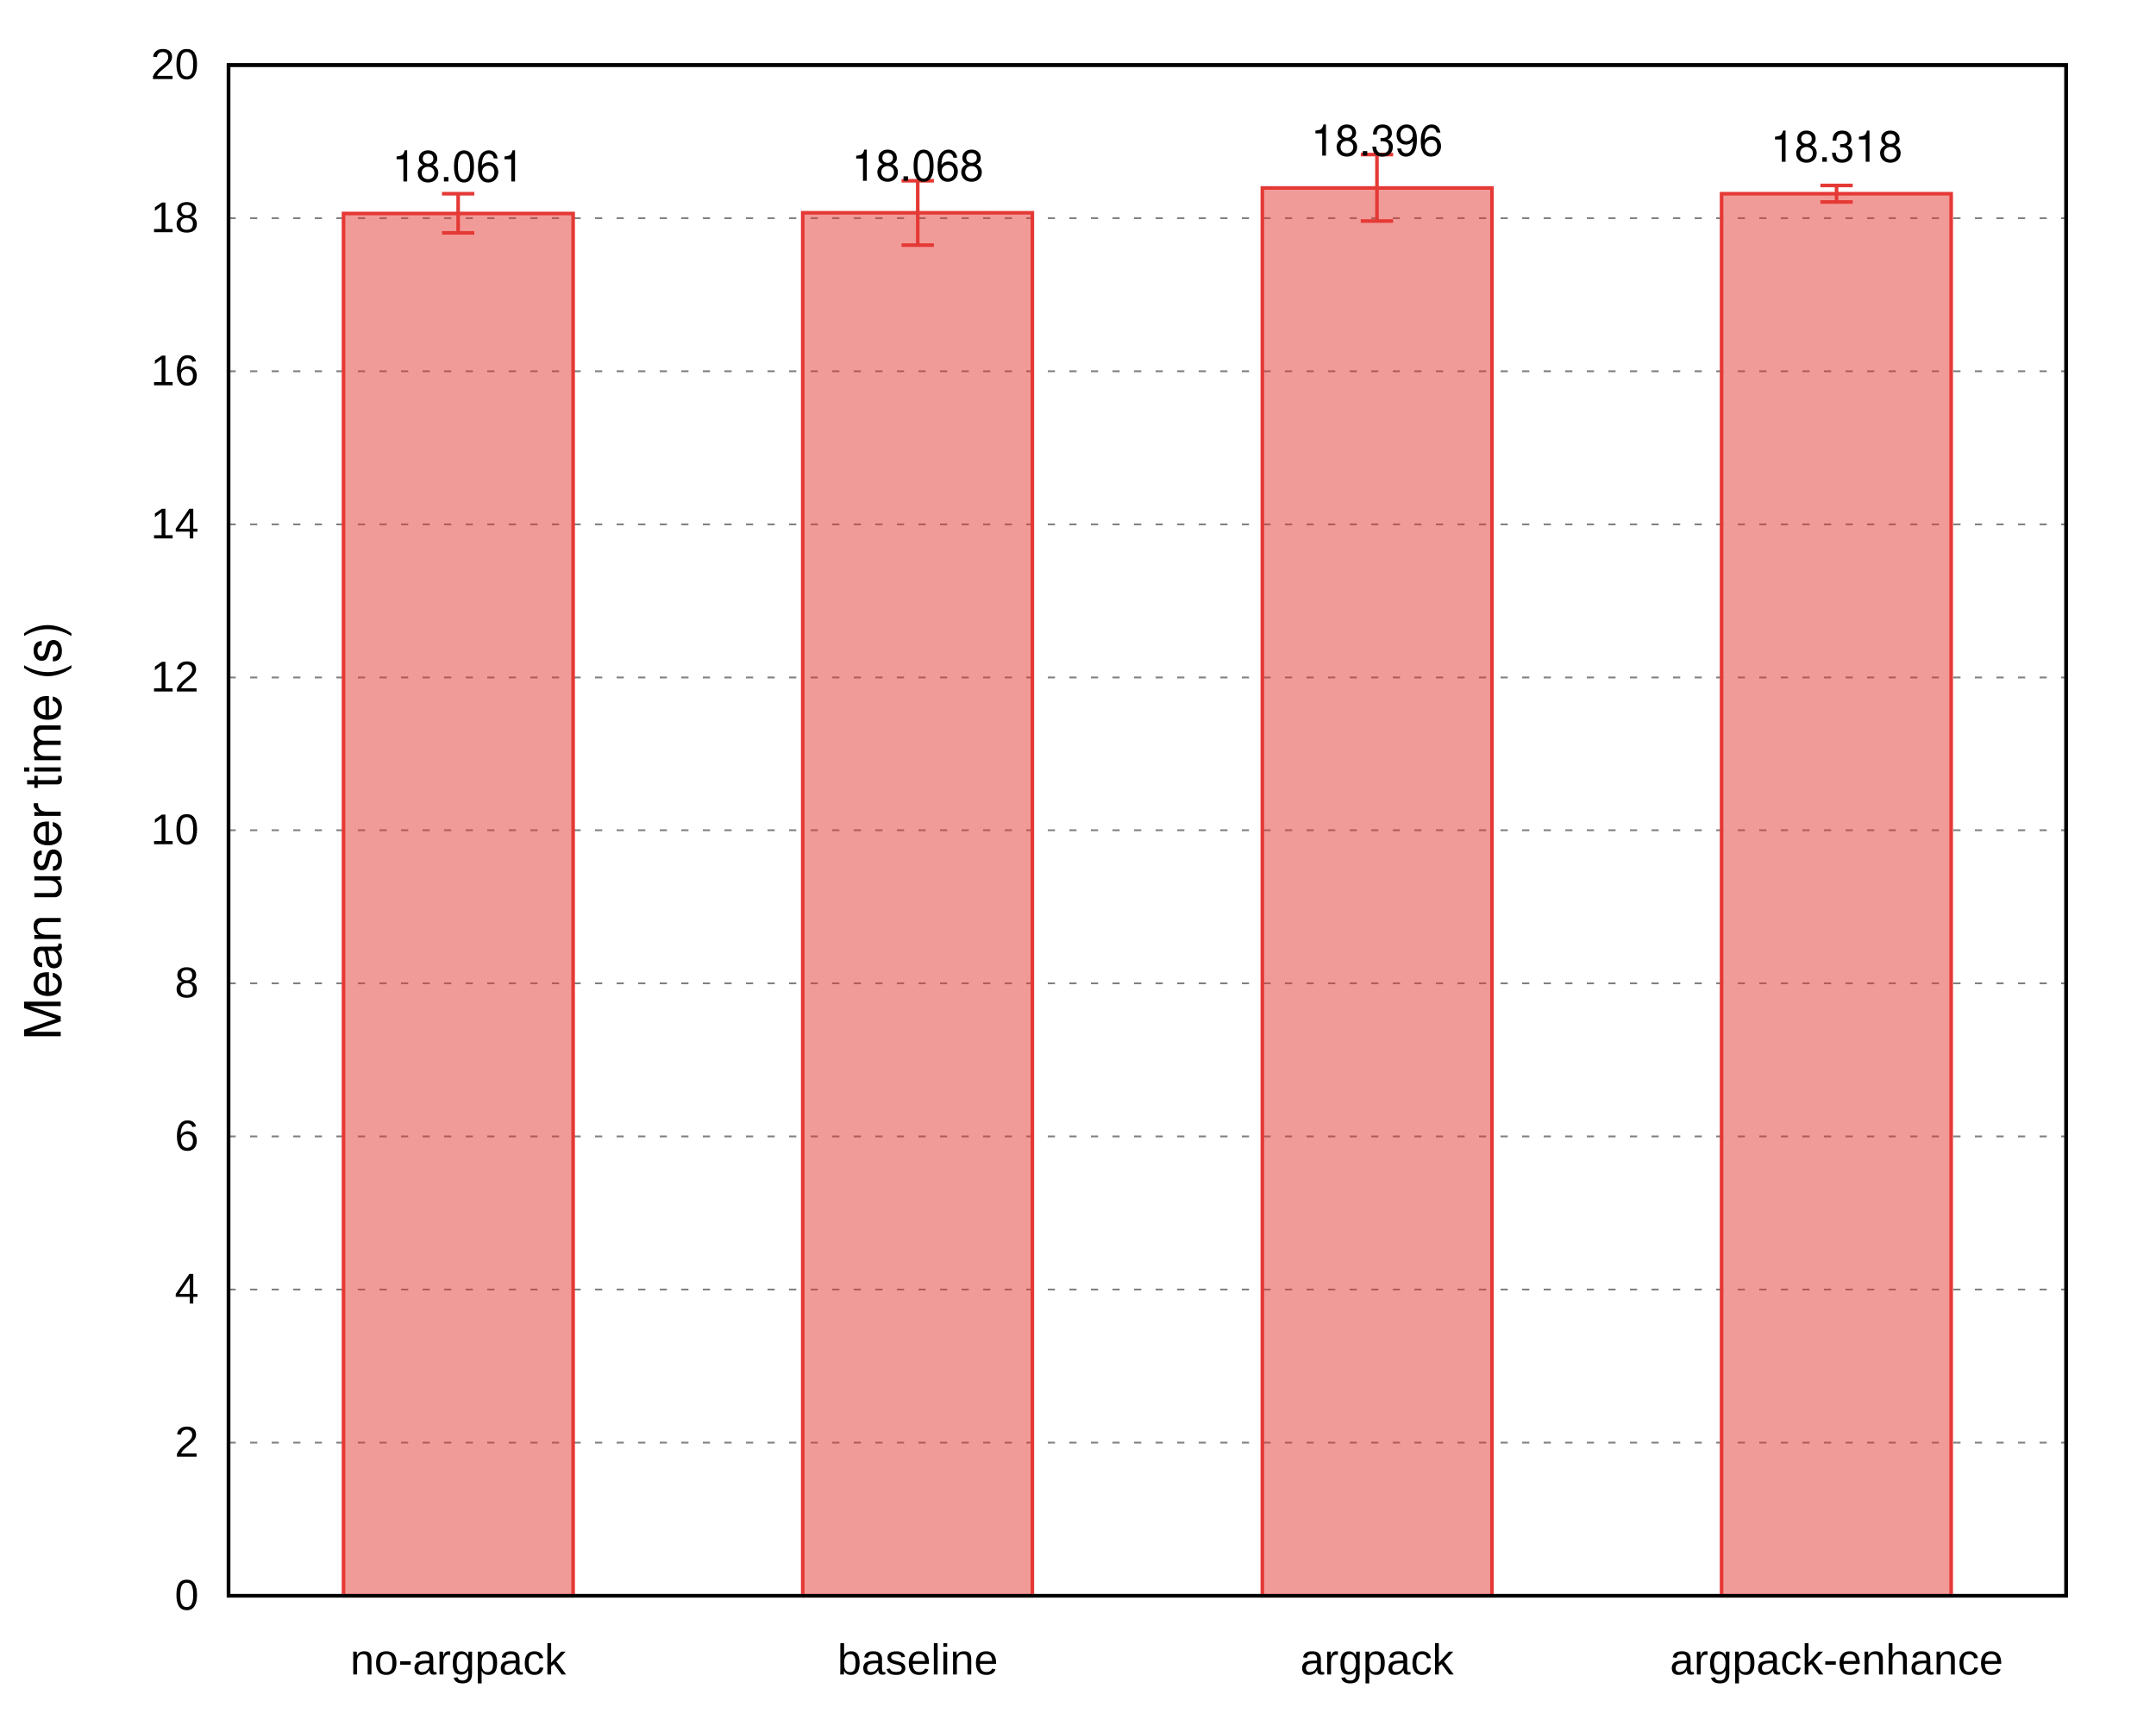
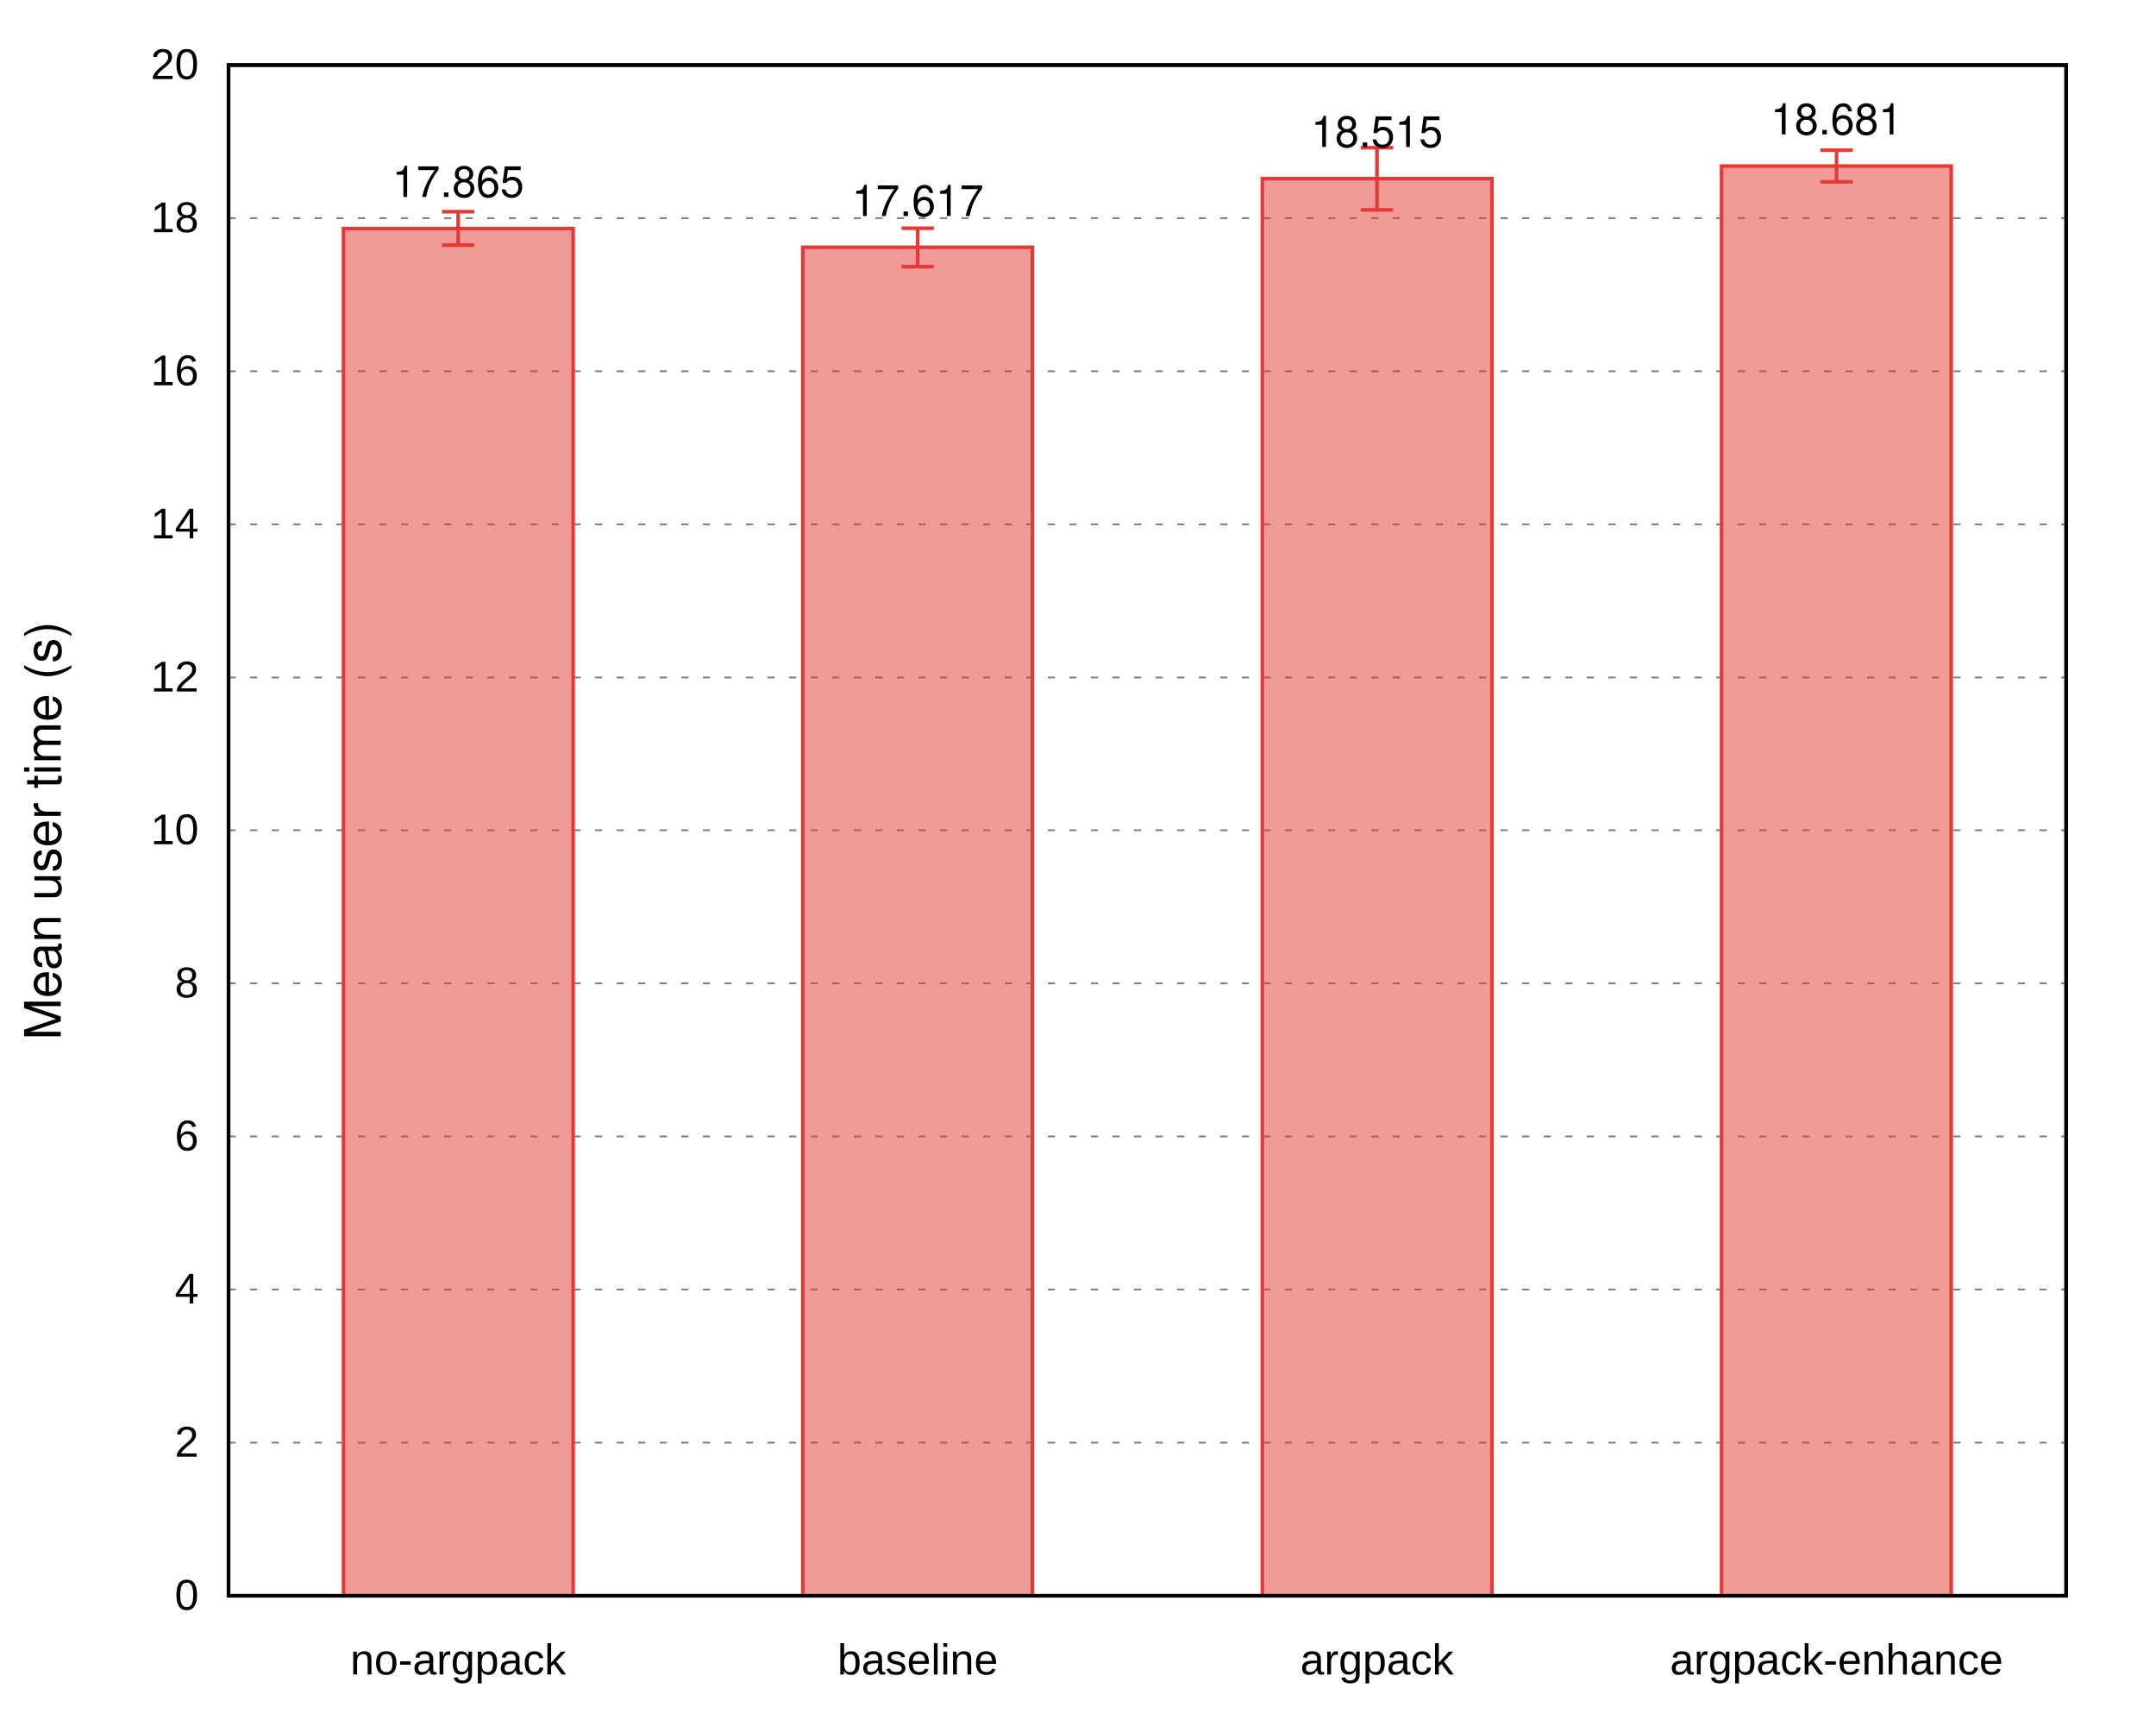
<svg xmlns="http://www.w3.org/2000/svg" xmlns:xlink="http://www.w3.org/1999/xlink" width="600" height="480" viewBox="0 0 600 480">
  <g id="gnuplot_canvas">
    <rect x="0" y="0" width="600" height="480" fill="none" />
    <defs>
      <circle id="gpDot" r="0.5" stroke-width="0.5" stroke="currentColor" />
      <path id="gpPt0" stroke-width="0.222" stroke="currentColor" d="M-1,0 h2 M0,-1 v2" />
      <path id="gpPt1" stroke-width="0.222" stroke="currentColor" d="M-1,-1 L1,1 M1,-1 L-1,1" />
      <path id="gpPt2" stroke-width="0.222" stroke="currentColor" d="M-1,0 L1,0 M0,-1 L0,1 M-1,-1 L1,1 M-1,1 L1,-1" />
      <rect id="gpPt3" stroke-width="0.222" stroke="currentColor" x="-1" y="-1" width="2" height="2" />
      <rect id="gpPt4" stroke-width="0.222" stroke="currentColor" fill="currentColor" x="-1" y="-1" width="2" height="2" />
      <circle id="gpPt5" stroke-width="0.222" stroke="currentColor" cx="0" cy="0" r="1" />
      <use xlink:href="#gpPt5" id="gpPt6" fill="currentColor" stroke="none" />
      <path id="gpPt7" stroke-width="0.222" stroke="currentColor" d="M0,-1.33 L-1.33,0.67 L1.33,0.67 z" />
      <use xlink:href="#gpPt7" id="gpPt8" fill="currentColor" stroke="none" />
      <use xlink:href="#gpPt7" id="gpPt9" stroke="currentColor" transform="rotate(180)" />
      <use xlink:href="#gpPt9" id="gpPt10" fill="currentColor" stroke="none" />
      <use xlink:href="#gpPt3" id="gpPt11" stroke="currentColor" transform="rotate(45)" />
      <use xlink:href="#gpPt11" id="gpPt12" fill="currentColor" stroke="none" />
      <path id="gpPt13" stroke-width="0.222" stroke="currentColor" d="M0,1.330 L1.265,0.411 L0.782,-1.067 L-0.782,-1.076 L-1.265,0.411 z" />
      <use xlink:href="#gpPt13" id="gpPt14" fill="currentColor" stroke="none" />
      <filter id="textbox" filterUnits="objectBoundingBox" x="0" y="0" height="1" width="1">
        <feFlood flood-color="white" flood-opacity="1" result="bgnd" />
        <feComposite in="SourceGraphic" in2="bgnd" operator="atop" />
      </filter>
      <filter id="greybox" filterUnits="objectBoundingBox" x="0" y="0" height="1" width="1">
        <feFlood flood-color="lightgrey" flood-opacity="1" result="grey" />
        <feComposite in="SourceGraphic" in2="grey" operator="atop" />
      </filter>
    </defs>
    <g fill="none" color="white" stroke="currentColor" stroke-width="1.00" stroke-linecap="butt" stroke-linejoin="miter">
</g>
    <g fill="none" color="black" stroke="currentColor" stroke-width="1.00" stroke-linecap="butt" stroke-linejoin="miter">
</g>
    <g fill="none" color="black" stroke="black" stroke-width="0.50" stroke-linecap="butt" stroke-linejoin="miter">
</g>
    <g fill="none" color="gray" stroke="currentColor" stroke-width="0.50" stroke-linecap="butt" stroke-linejoin="miter">
      <path stroke="gray" stroke-dasharray="2,4" class="gridline" d="M63.6,444.0 L575.0,444.0  " />
    </g>
    <g fill="none" color="gray" stroke="gray" stroke-width="1.00" stroke-linecap="butt" stroke-linejoin="miter">
</g>
    <g fill="none" color="black" stroke="currentColor" stroke-width="1.00" stroke-linecap="butt" stroke-linejoin="miter">
      <path stroke="black" d="M63.6,444.0 M575.0,444.0  " />
      <g transform="translate(55.3,447.9)" stroke="none" fill="black" font-family="Arial" font-size="12.00" text-anchor="end">
        <text>
          <tspan font-family="Arial"> 0</tspan>
        </text>
      </g>
    </g>
    <g fill="none" color="black" stroke="currentColor" stroke-width="1.00" stroke-linecap="butt" stroke-linejoin="miter">
</g>
    <g fill="none" color="black" stroke="black" stroke-width="0.50" stroke-linecap="butt" stroke-linejoin="miter">
</g>
    <g fill="none" color="gray" stroke="currentColor" stroke-width="0.50" stroke-linecap="butt" stroke-linejoin="miter">
      <path stroke="gray" stroke-dasharray="2,4" class="gridline" d="M63.6,401.4 L575.0,401.4  " />
    </g>
    <g fill="none" color="gray" stroke="gray" stroke-width="1.00" stroke-linecap="butt" stroke-linejoin="miter">
</g>
    <g fill="none" color="black" stroke="currentColor" stroke-width="1.00" stroke-linecap="butt" stroke-linejoin="miter">
      <path stroke="black" d="M63.6,401.4 M575.0,401.4  " />
      <g transform="translate(55.3,405.3)" stroke="none" fill="black" font-family="Arial" font-size="12.00" text-anchor="end">
        <text>
          <tspan font-family="Arial"> 2</tspan>
        </text>
      </g>
    </g>
    <g fill="none" color="black" stroke="currentColor" stroke-width="1.00" stroke-linecap="butt" stroke-linejoin="miter">
</g>
    <g fill="none" color="black" stroke="black" stroke-width="0.50" stroke-linecap="butt" stroke-linejoin="miter">
</g>
    <g fill="none" color="gray" stroke="currentColor" stroke-width="0.50" stroke-linecap="butt" stroke-linejoin="miter">
      <path stroke="gray" stroke-dasharray="2,4" class="gridline" d="M63.6,358.8 L575.0,358.8  " />
    </g>
    <g fill="none" color="gray" stroke="gray" stroke-width="1.00" stroke-linecap="butt" stroke-linejoin="miter">
</g>
    <g fill="none" color="black" stroke="currentColor" stroke-width="1.00" stroke-linecap="butt" stroke-linejoin="miter">
      <path stroke="black" d="M63.6,358.8 M575.0,358.8  " />
      <g transform="translate(55.3,362.7)" stroke="none" fill="black" font-family="Arial" font-size="12.00" text-anchor="end">
        <text>
          <tspan font-family="Arial"> 4</tspan>
        </text>
      </g>
    </g>
    <g fill="none" color="black" stroke="currentColor" stroke-width="1.00" stroke-linecap="butt" stroke-linejoin="miter">
</g>
    <g fill="none" color="black" stroke="black" stroke-width="0.50" stroke-linecap="butt" stroke-linejoin="miter">
</g>
    <g fill="none" color="gray" stroke="currentColor" stroke-width="0.50" stroke-linecap="butt" stroke-linejoin="miter">
      <path stroke="gray" stroke-dasharray="2,4" class="gridline" d="M63.6,316.2 L575.0,316.2  " />
    </g>
    <g fill="none" color="gray" stroke="gray" stroke-width="1.00" stroke-linecap="butt" stroke-linejoin="miter">
</g>
    <g fill="none" color="black" stroke="currentColor" stroke-width="1.00" stroke-linecap="butt" stroke-linejoin="miter">
      <path stroke="black" d="M63.6,316.2 M575.0,316.2  " />
      <g transform="translate(55.3,320.1)" stroke="none" fill="black" font-family="Arial" font-size="12.00" text-anchor="end">
        <text>
          <tspan font-family="Arial"> 6</tspan>
        </text>
      </g>
    </g>
    <g fill="none" color="black" stroke="currentColor" stroke-width="1.00" stroke-linecap="butt" stroke-linejoin="miter">
</g>
    <g fill="none" color="black" stroke="black" stroke-width="0.50" stroke-linecap="butt" stroke-linejoin="miter">
</g>
    <g fill="none" color="gray" stroke="currentColor" stroke-width="0.50" stroke-linecap="butt" stroke-linejoin="miter">
      <path stroke="gray" stroke-dasharray="2,4" class="gridline" d="M63.6,273.6 L575.0,273.6  " />
    </g>
    <g fill="none" color="gray" stroke="gray" stroke-width="1.00" stroke-linecap="butt" stroke-linejoin="miter">
</g>
    <g fill="none" color="black" stroke="currentColor" stroke-width="1.00" stroke-linecap="butt" stroke-linejoin="miter">
      <path stroke="black" d="M63.6,273.6 M575.0,273.6  " />
      <g transform="translate(55.3,277.5)" stroke="none" fill="black" font-family="Arial" font-size="12.00" text-anchor="end">
        <text>
          <tspan font-family="Arial"> 8</tspan>
        </text>
      </g>
    </g>
    <g fill="none" color="black" stroke="currentColor" stroke-width="1.00" stroke-linecap="butt" stroke-linejoin="miter">
</g>
    <g fill="none" color="black" stroke="black" stroke-width="0.50" stroke-linecap="butt" stroke-linejoin="miter">
</g>
    <g fill="none" color="gray" stroke="currentColor" stroke-width="0.50" stroke-linecap="butt" stroke-linejoin="miter">
      <path stroke="gray" stroke-dasharray="2,4" class="gridline" d="M63.6,231.0 L575.0,231.0  " />
    </g>
    <g fill="none" color="gray" stroke="gray" stroke-width="1.00" stroke-linecap="butt" stroke-linejoin="miter">
</g>
    <g fill="none" color="black" stroke="currentColor" stroke-width="1.00" stroke-linecap="butt" stroke-linejoin="miter">
      <path stroke="black" d="M63.6,231.0 M575.0,231.0  " />
      <g transform="translate(55.3,234.9)" stroke="none" fill="black" font-family="Arial" font-size="12.00" text-anchor="end">
        <text>
          <tspan font-family="Arial"> 10</tspan>
        </text>
      </g>
    </g>
    <g fill="none" color="black" stroke="currentColor" stroke-width="1.00" stroke-linecap="butt" stroke-linejoin="miter">
</g>
    <g fill="none" color="black" stroke="black" stroke-width="0.50" stroke-linecap="butt" stroke-linejoin="miter">
</g>
    <g fill="none" color="gray" stroke="currentColor" stroke-width="0.50" stroke-linecap="butt" stroke-linejoin="miter">
      <path stroke="gray" stroke-dasharray="2,4" class="gridline" d="M63.6,188.5 L575.0,188.5  " />
    </g>
    <g fill="none" color="gray" stroke="gray" stroke-width="1.00" stroke-linecap="butt" stroke-linejoin="miter">
</g>
    <g fill="none" color="black" stroke="currentColor" stroke-width="1.00" stroke-linecap="butt" stroke-linejoin="miter">
      <path stroke="black" d="M63.6,188.5 M575.0,188.5  " />
      <g transform="translate(55.3,192.4)" stroke="none" fill="black" font-family="Arial" font-size="12.00" text-anchor="end">
        <text>
          <tspan font-family="Arial"> 12</tspan>
        </text>
      </g>
    </g>
    <g fill="none" color="black" stroke="currentColor" stroke-width="1.00" stroke-linecap="butt" stroke-linejoin="miter">
</g>
    <g fill="none" color="black" stroke="black" stroke-width="0.50" stroke-linecap="butt" stroke-linejoin="miter">
</g>
    <g fill="none" color="gray" stroke="currentColor" stroke-width="0.50" stroke-linecap="butt" stroke-linejoin="miter">
      <path stroke="gray" stroke-dasharray="2,4" class="gridline" d="M63.6,145.9 L575.0,145.9  " />
    </g>
    <g fill="none" color="gray" stroke="gray" stroke-width="1.00" stroke-linecap="butt" stroke-linejoin="miter">
</g>
    <g fill="none" color="black" stroke="currentColor" stroke-width="1.00" stroke-linecap="butt" stroke-linejoin="miter">
      <path stroke="black" d="M63.6,145.9 M575.0,145.9  " />
      <g transform="translate(55.3,149.8)" stroke="none" fill="black" font-family="Arial" font-size="12.00" text-anchor="end">
        <text>
          <tspan font-family="Arial"> 14</tspan>
        </text>
      </g>
    </g>
    <g fill="none" color="black" stroke="currentColor" stroke-width="1.00" stroke-linecap="butt" stroke-linejoin="miter">
</g>
    <g fill="none" color="black" stroke="black" stroke-width="0.50" stroke-linecap="butt" stroke-linejoin="miter">
</g>
    <g fill="none" color="gray" stroke="currentColor" stroke-width="0.50" stroke-linecap="butt" stroke-linejoin="miter">
      <path stroke="gray" stroke-dasharray="2,4" class="gridline" d="M63.6,103.3 L575.0,103.3  " />
    </g>
    <g fill="none" color="gray" stroke="gray" stroke-width="1.00" stroke-linecap="butt" stroke-linejoin="miter">
</g>
    <g fill="none" color="black" stroke="currentColor" stroke-width="1.00" stroke-linecap="butt" stroke-linejoin="miter">
      <path stroke="black" d="M63.6,103.3 M575.0,103.3  " />
      <g transform="translate(55.3,107.2)" stroke="none" fill="black" font-family="Arial" font-size="12.00" text-anchor="end">
        <text>
          <tspan font-family="Arial"> 16</tspan>
        </text>
      </g>
    </g>
    <g fill="none" color="black" stroke="currentColor" stroke-width="1.00" stroke-linecap="butt" stroke-linejoin="miter">
</g>
    <g fill="none" color="black" stroke="black" stroke-width="0.50" stroke-linecap="butt" stroke-linejoin="miter">
</g>
    <g fill="none" color="gray" stroke="currentColor" stroke-width="0.50" stroke-linecap="butt" stroke-linejoin="miter">
      <path stroke="gray" stroke-dasharray="2,4" class="gridline" d="M63.6,60.7 L575.0,60.7  " />
    </g>
    <g fill="none" color="gray" stroke="gray" stroke-width="1.00" stroke-linecap="butt" stroke-linejoin="miter">
</g>
    <g fill="none" color="black" stroke="currentColor" stroke-width="1.00" stroke-linecap="butt" stroke-linejoin="miter">
      <path stroke="black" d="M63.6,60.7 M575.0,60.7  " />
      <g transform="translate(55.3,64.6)" stroke="none" fill="black" font-family="Arial" font-size="12.00" text-anchor="end">
        <text>
          <tspan font-family="Arial"> 18</tspan>
        </text>
      </g>
    </g>
    <g fill="none" color="black" stroke="currentColor" stroke-width="1.00" stroke-linecap="butt" stroke-linejoin="miter">
</g>
    <g fill="none" color="black" stroke="black" stroke-width="0.50" stroke-linecap="butt" stroke-linejoin="miter">
</g>
    <g fill="none" color="gray" stroke="currentColor" stroke-width="0.50" stroke-linecap="butt" stroke-linejoin="miter">
      <path stroke="gray" stroke-dasharray="2,4" class="gridline" d="M63.6,18.1 L575.0,18.1  " />
    </g>
    <g fill="none" color="gray" stroke="gray" stroke-width="1.00" stroke-linecap="butt" stroke-linejoin="miter">
</g>
    <g fill="none" color="black" stroke="currentColor" stroke-width="1.00" stroke-linecap="butt" stroke-linejoin="miter">
      <path stroke="black" d="M63.6,18.1 M575.0,18.1  " />
      <g transform="translate(55.3,22.0)" stroke="none" fill="black" font-family="Arial" font-size="12.00" text-anchor="end">
        <text>
          <tspan font-family="Arial"> 20</tspan>
        </text>
      </g>
    </g>
    <g fill="none" color="black" stroke="currentColor" stroke-width="1.00" stroke-linecap="butt" stroke-linejoin="miter">
      <path stroke="black" d="M127.5,444.0  " />
      <g transform="translate(127.5,465.9)" stroke="none" fill="black" font-family="Arial" font-size="12.00" text-anchor="middle">
        <text>
          <tspan font-family="Arial">no-argpack</tspan>
        </text>
      </g>
    </g>
    <g fill="none" color="black" stroke="currentColor" stroke-width="1.00" stroke-linecap="butt" stroke-linejoin="miter">
      <path stroke="black" d="M255.4,444.0  " />
      <g transform="translate(255.4,465.9)" stroke="none" fill="black" font-family="Arial" font-size="12.00" text-anchor="middle">
        <text>
          <tspan font-family="Arial">baseline</tspan>
        </text>
      </g>
    </g>
    <g fill="none" color="black" stroke="currentColor" stroke-width="1.00" stroke-linecap="butt" stroke-linejoin="miter">
      <path stroke="black" d="M383.2,444.0  " />
      <g transform="translate(383.2,465.9)" stroke="none" fill="black" font-family="Arial" font-size="12.00" text-anchor="middle">
        <text>
          <tspan font-family="Arial">argpack</tspan>
        </text>
      </g>
    </g>
    <g fill="none" color="black" stroke="currentColor" stroke-width="1.00" stroke-linecap="butt" stroke-linejoin="miter">
      <path stroke="black" d="M511.1,444.0  " />
      <g transform="translate(511.1,465.9)" stroke="none" fill="black" font-family="Arial" font-size="12.00" text-anchor="middle">
        <text>
          <tspan font-family="Arial">argpack-enhance</tspan>
        </text>
      </g>
    </g>
    <g fill="none" color="black" stroke="currentColor" stroke-width="1.00" stroke-linecap="butt" stroke-linejoin="miter">
</g>
    <g fill="none" color="black" stroke="currentColor" stroke-width="1.00" stroke-linecap="butt" stroke-linejoin="miter">
      <path stroke="black" d="M63.6,18.1 L63.6,444.0 L575.0,444.0 L575.0,18.1 L63.6,18.1 Z  " />
    </g>
    <g fill="none" color="black" stroke="currentColor" stroke-width="1.00" stroke-linecap="butt" stroke-linejoin="miter">
      <g transform="translate(16.9,231.1) rotate(270)" stroke="none" fill="black" font-family="Helvetica" font-size="14.00" text-anchor="middle">
        <text>
          <tspan font-family="Helvetica">Mean user time (s)</tspan>
        </text>
      </g>
    </g>
    <g fill="none" color="black" stroke="currentColor" stroke-width="1.00" stroke-linecap="butt" stroke-linejoin="miter">
</g>
    <g id="gnuplot_plot_1">
      <g fill="none" color="black" stroke="currentColor" stroke-width="1.00" stroke-linecap="butt" stroke-linejoin="miter">
        <g stroke="none" shape-rendering="crispEdges">
-           <polygon fill="rgb(229,  57,  53)" fill-opacity="0.5" points="95.6,444.0 159.6,444.0 159.6,59.3 95.6,59.3 " />
-         </g>
-         <path stroke="rgb(229,  57,  53)" d="M95.6,444.0 L95.6,59.4 L159.5,59.4 L159.5,444.0 L95.6,444.0 Z  " />
+           <polygon fill="rgb(229,  57,  53)" fill-opacity="0.5" points="95.6,444.0 159.6,444.0 159.6,63.5 95.6,63.5 " />
+         </g>
+         <path stroke="rgb(229,  57,  53)" d="M95.6,444.0 L95.6,63.6 L159.5,63.6 L159.5,444.0 L95.6,444.0 Z  " />
        <g stroke="none" shape-rendering="crispEdges">
-           <polygon fill="rgb(229,  57,  53)" fill-opacity="0.5" points="223.4,444.0 287.4,444.0 287.4,59.1 223.4,59.1 " />
-         </g>
-         <path stroke="rgb(229,  57,  53)" d="M223.4,444.0 L223.4,59.2 L287.3,59.2 L287.3,444.0 L223.4,444.0 Z  " />
+           <polygon fill="rgb(229,  57,  53)" fill-opacity="0.5" points="223.4,444.0 287.4,444.0 287.4,68.7 223.4,68.7 " />
+         </g>
+         <path stroke="rgb(229,  57,  53)" d="M223.4,444.0 L223.4,68.8 L287.3,68.8 L287.3,444.0 L223.4,444.0 Z  " />
        <g stroke="none" shape-rendering="crispEdges">
-           <polygon fill="rgb(229,  57,  53)" fill-opacity="0.5" points="351.3,444.0 415.3,444.0 415.3,52.2 351.3,52.2 " />
-         </g>
-         <path stroke="rgb(229,  57,  53)" d="M351.3,444.0 L351.3,52.3 L415.2,52.3 L415.2,444.0 L351.3,444.0 Z  " />
+           <polygon fill="rgb(229,  57,  53)" fill-opacity="0.5" points="351.3,444.0 415.3,444.0 415.3,49.6 351.3,49.6 " />
+         </g>
+         <path stroke="rgb(229,  57,  53)" d="M351.3,444.0 L351.3,49.7 L415.2,49.7 L415.2,444.0 L351.3,444.0 Z  " />
        <g stroke="none" shape-rendering="crispEdges">
-           <polygon fill="rgb(229,  57,  53)" fill-opacity="0.5" points="479.1,444.0 543.1,444.0 543.1,53.8 479.1,53.8 " />
-         </g>
-         <path stroke="rgb(229,  57,  53)" d="M479.1,444.0 L479.1,53.9 L543.0,53.9 L543.0,444.0 L479.1,444.0 Z  " />
-         <path stroke="rgb(229,  57,  53)" d="M127.5,64.8 L127.5,53.9 M123.0,64.8 L132.0,64.8 M123.0,53.9 L132.0,53.9 M255.4,68.2 L255.4,50.3   M250.9,68.2 L259.9,68.2 M250.9,50.3 L259.9,50.3 M383.2,61.5 L383.2,43.0 M378.7,61.5 L387.7,61.5   M378.7,43.0 L387.7,43.0 M511.1,56.2 L511.1,51.6 M506.6,56.2 L515.6,56.2 M506.6,51.6 L515.6,51.6    " />
+           <polygon fill="rgb(229,  57,  53)" fill-opacity="0.5" points="479.1,444.0 543.1,444.0 543.1,46.1 479.1,46.1 " />
+         </g>
+         <path stroke="rgb(229,  57,  53)" d="M479.1,444.0 L479.1,46.2 L543.0,46.2 L543.0,444.0 L479.1,444.0 Z  " />
+         <path stroke="rgb(229,  57,  53)" d="M127.5,68.2 L127.5,58.9 M123.0,68.2 L132.0,68.2 M123.0,58.9 L132.0,58.9 M255.4,74.2 L255.4,63.5   M250.9,74.2 L259.9,74.2 M250.9,63.5 L259.9,63.5 M383.2,58.4 L383.2,41.1 M378.7,58.4 L387.7,58.4   M378.7,41.1 L387.7,41.1 M511.1,50.6 L511.1,41.8 M506.6,50.6 L515.6,50.6 M506.6,41.8 L515.6,41.8    " />
      </g>
    </g>
    <g id="gnuplot_plot_2">
      <g fill="none" color="black" stroke="currentColor" stroke-width="1.00" stroke-linecap="butt" stroke-linejoin="miter">
-         <g transform="translate(127.5,50.5)" stroke="none" fill="black" font-family="Helvetica" font-size="12.00" text-anchor="middle">
+         <g transform="translate(127.5,54.8)" stroke="none" fill="black" font-family="Helvetica" font-size="12.00" text-anchor="middle">
          <text>
-             <tspan font-family="Helvetica">18.061</tspan>
+             <tspan font-family="Helvetica">17.865</tspan>
          </text>
        </g>
-         <g transform="translate(255.4,50.3)" stroke="none" fill="black" font-family="Helvetica" font-size="12.00" text-anchor="middle">
+         <g transform="translate(255.4,60.1)" stroke="none" fill="black" font-family="Helvetica" font-size="12.00" text-anchor="middle">
          <text>
-             <tspan font-family="Helvetica">18.068</tspan>
+             <tspan font-family="Helvetica">17.617</tspan>
          </text>
        </g>
-         <g transform="translate(383.2,43.3)" stroke="none" fill="black" font-family="Helvetica" font-size="12.00" text-anchor="middle">
+         <g transform="translate(383.2,40.9)" stroke="none" fill="black" font-family="Helvetica" font-size="12.00" text-anchor="middle">
          <text>
-             <tspan font-family="Helvetica">18.396</tspan>
+             <tspan font-family="Helvetica">18.515</tspan>
          </text>
        </g>
-         <g transform="translate(511.1,45.0)" stroke="none" fill="black" font-family="Helvetica" font-size="12.00" text-anchor="middle">
+         <g transform="translate(511.1,37.4)" stroke="none" fill="black" font-family="Helvetica" font-size="12.00" text-anchor="middle">
          <text>
-             <tspan font-family="Helvetica">18.318</tspan>
+             <tspan font-family="Helvetica">18.681</tspan>
          </text>
        </g>
      </g>
    </g>
    <g fill="none" color="white" stroke="black" stroke-width="2.00" stroke-linecap="butt" stroke-linejoin="miter">
</g>
    <g fill="none" color="black" stroke="currentColor" stroke-width="2.00" stroke-linecap="butt" stroke-linejoin="miter">
</g>
    <g fill="none" color="black" stroke="black" stroke-width="1.00" stroke-linecap="butt" stroke-linejoin="miter">
</g>
    <g fill="none" color="black" stroke="currentColor" stroke-width="1.00" stroke-linecap="butt" stroke-linejoin="miter">
      <path stroke="black" d="M63.6,18.1 L63.6,444.0 L575.0,444.0 L575.0,18.1 L63.6,18.1 Z  " />
    </g>
    <g fill="none" color="black" stroke="currentColor" stroke-width="1.00" stroke-linecap="butt" stroke-linejoin="miter">
</g>
  </g>
</svg>
